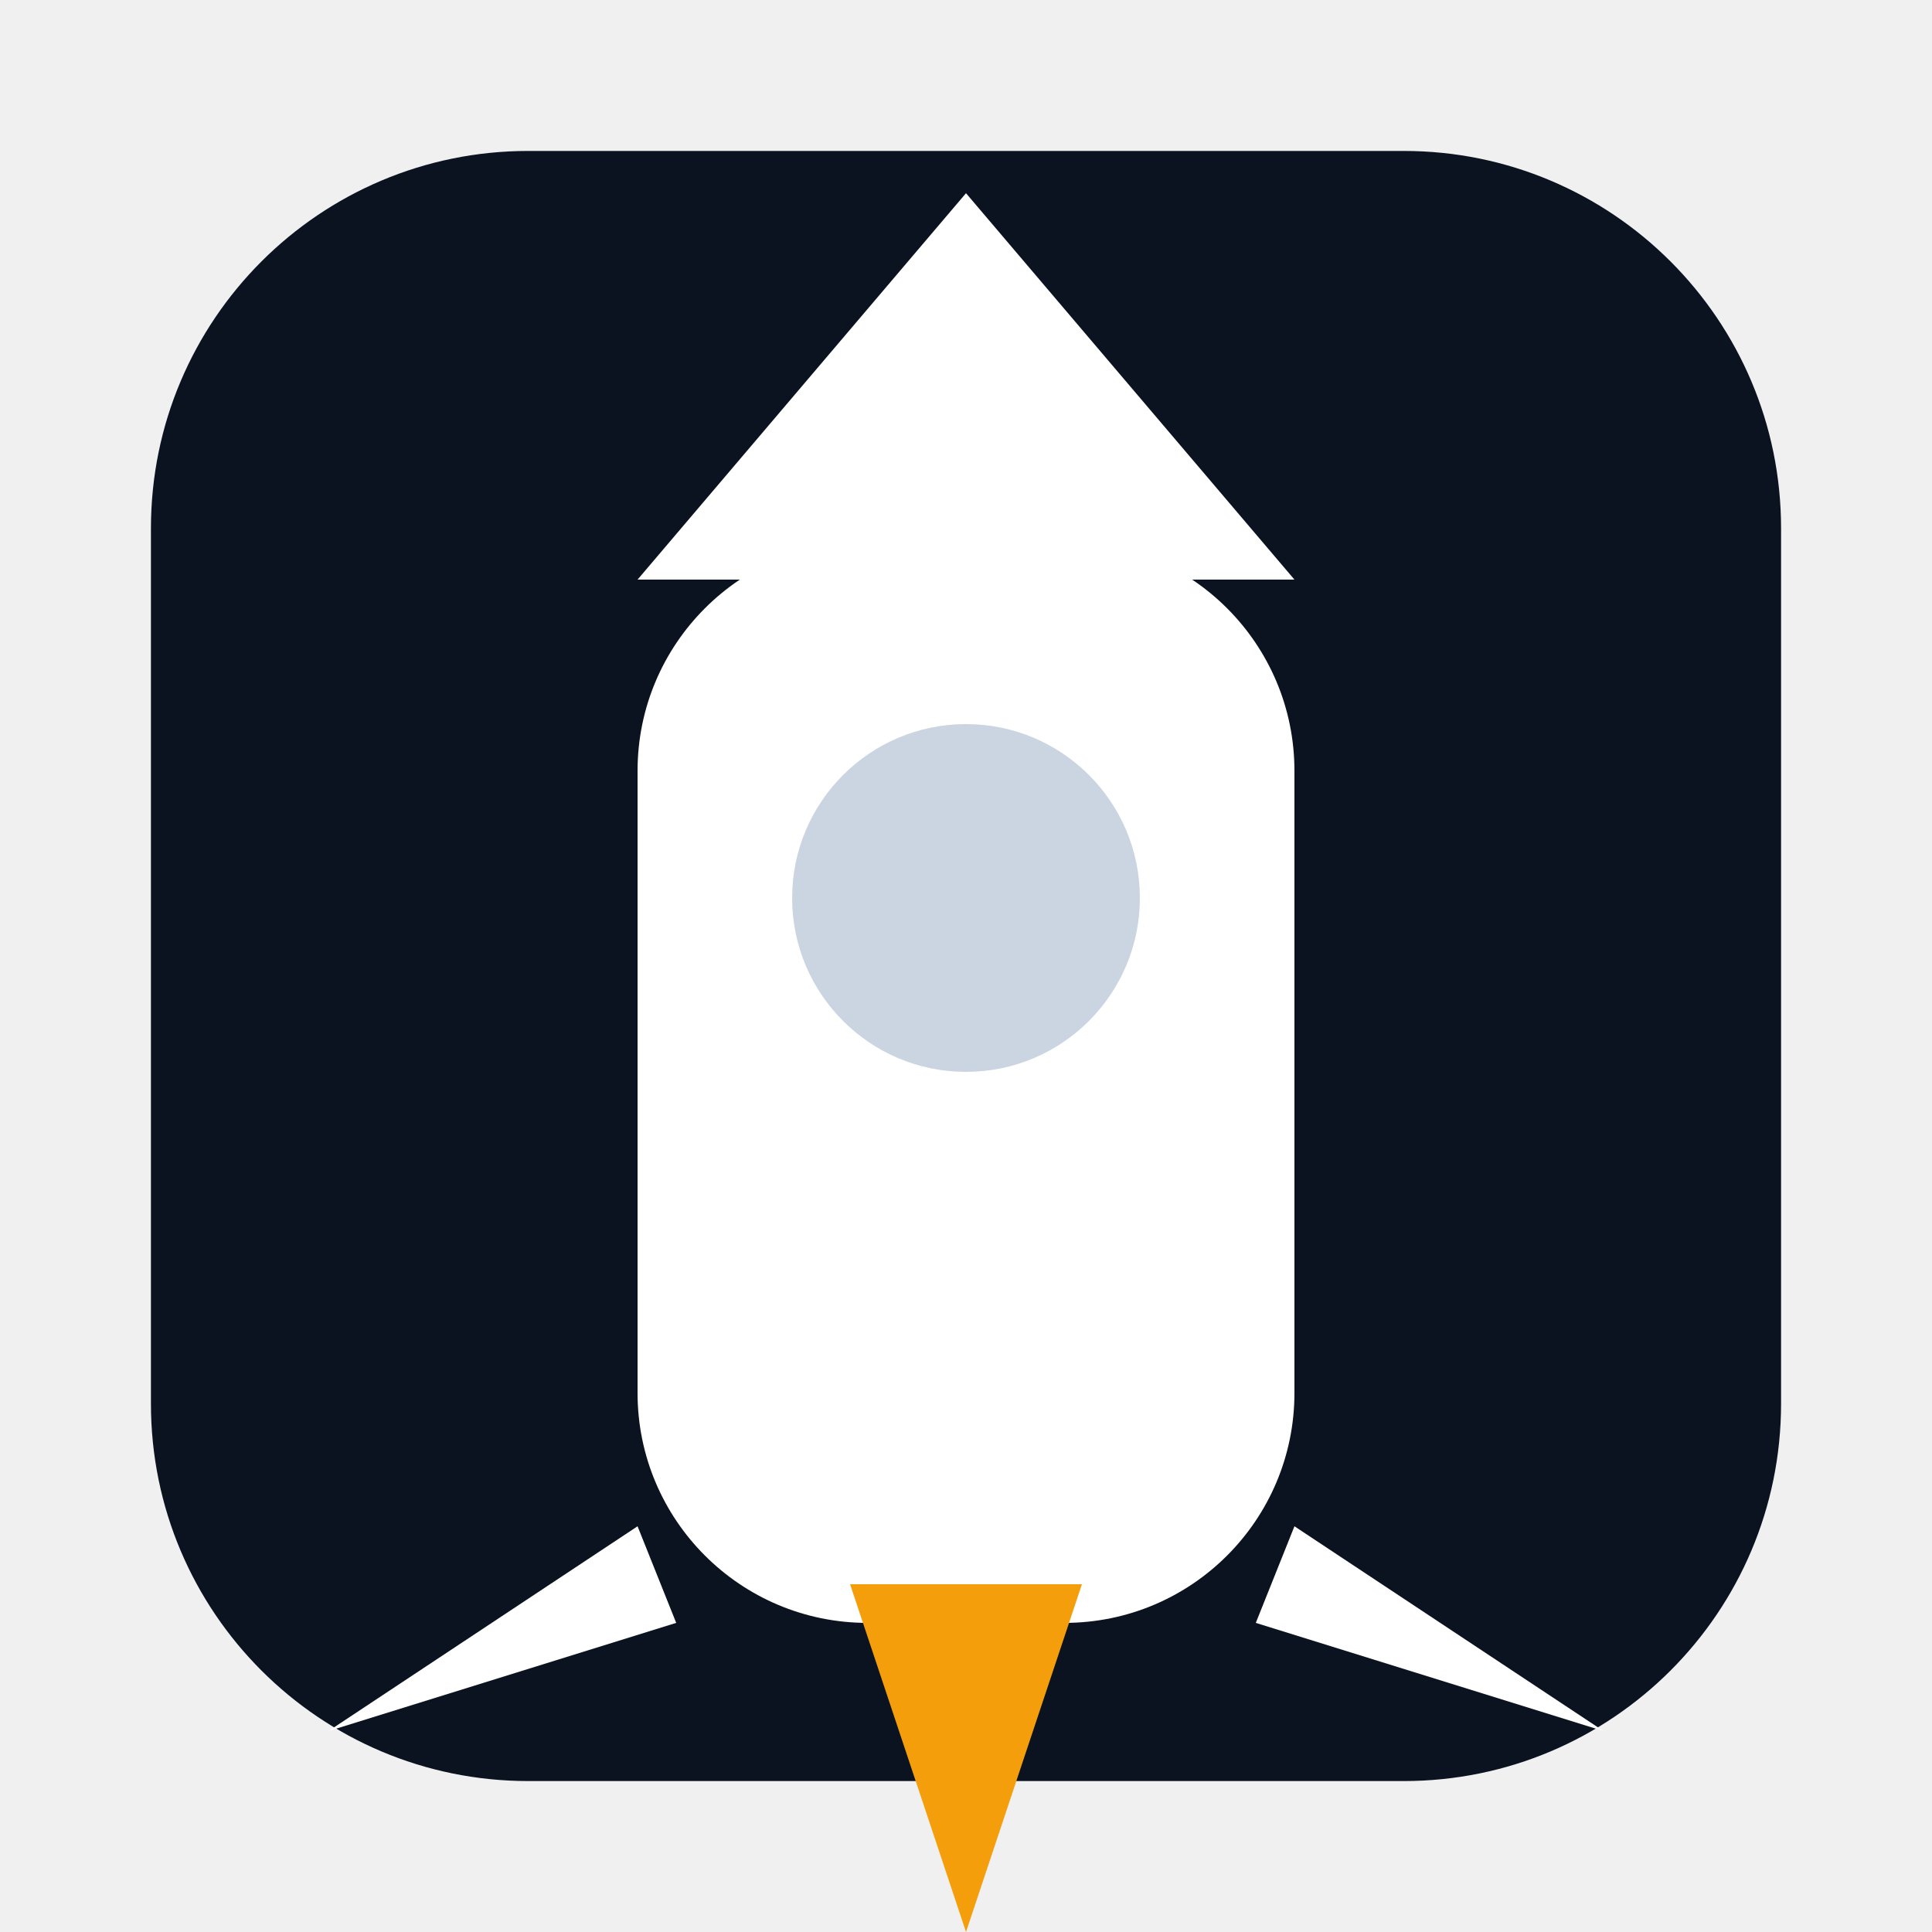
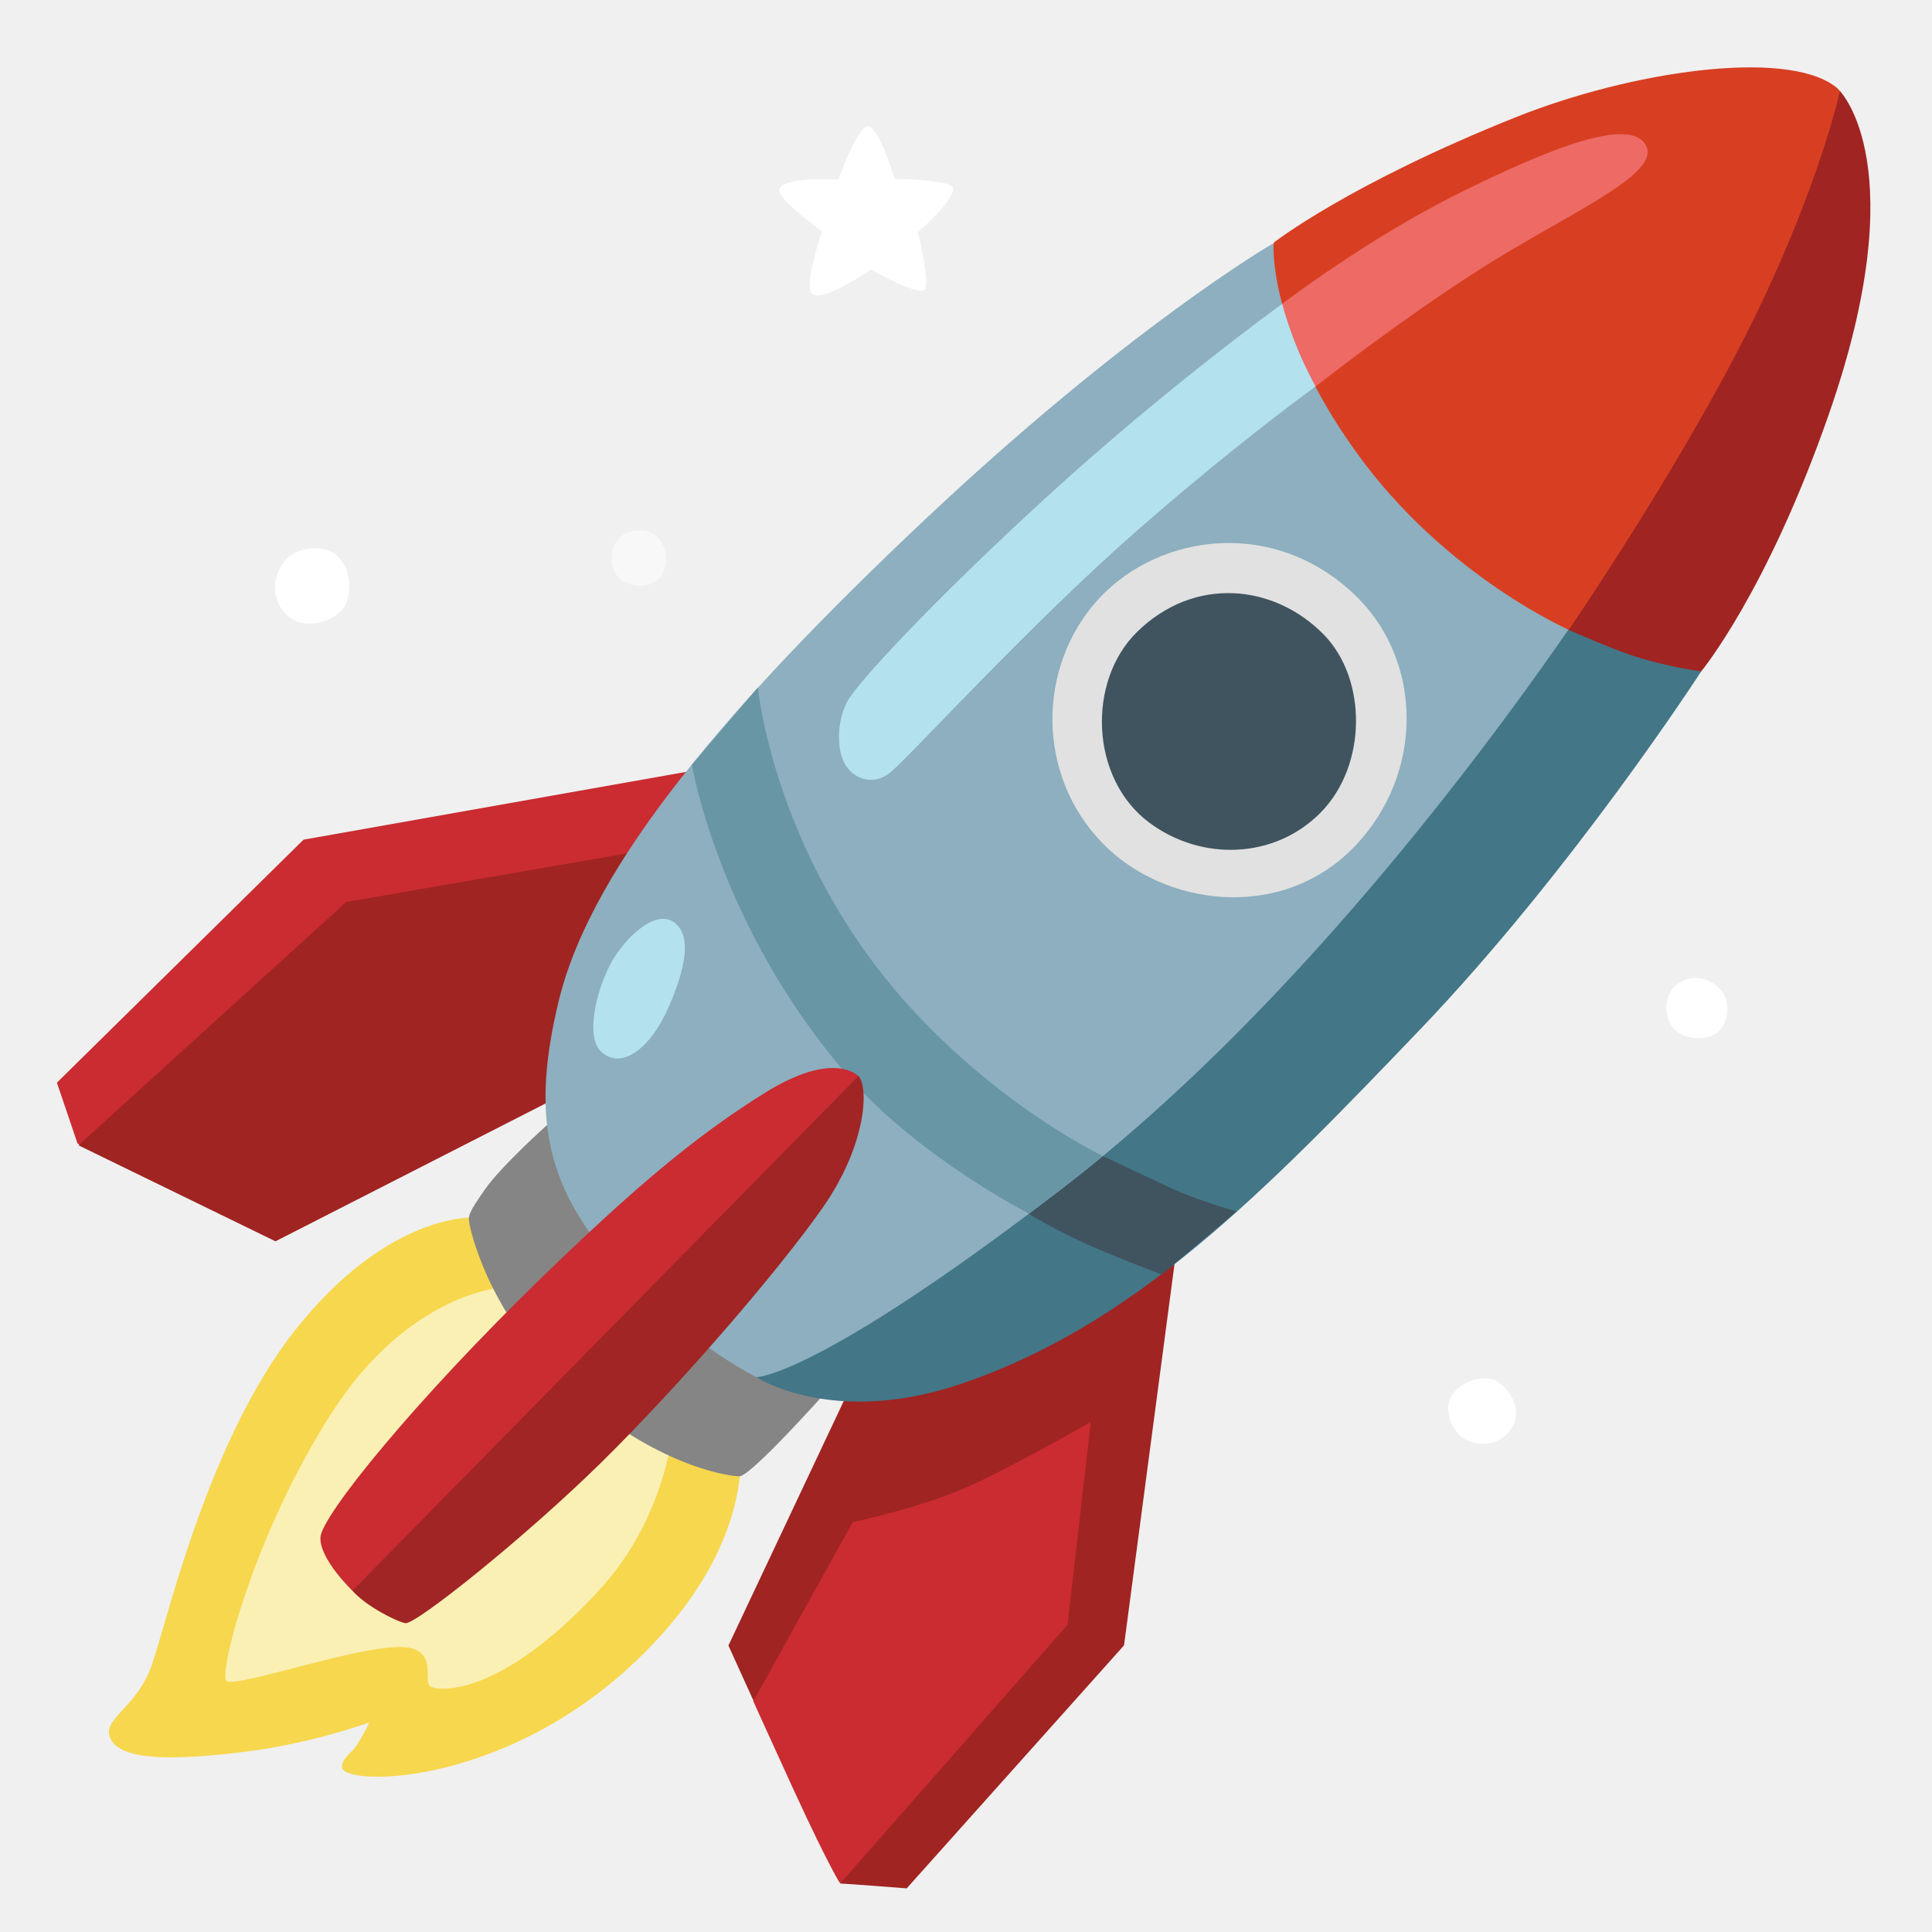
- <svg xmlns="http://www.w3.org/2000/svg" width="128" height="128" viewBox="0 0 128 128">
-   <defs>
-     <style>
-       .bg { fill: #0b1220; }
-       .rocket { fill: #ffffff; }
-       .window { fill: #cbd5e1; }
-       .flame { fill: #f59e0b; }
-     </style>
-   </defs>
-   <rect class="bg" x="10" y="10" width="108" height="108" rx="25" ry="25" />
-   <rect class="rocket" x="42.24" y="35.84" width="43.52" height="71.68" rx="15.232" ry="15.232" />
-   <polygon class="rocket" points="64.0,12.8 42.24,38.4 85.76,38.4" />
-   <polygon class="rocket" points="42.24,101.12 21.76,114.688 44.8,107.52" />
-   <polygon class="rocket" points="85.76,101.12 106.24,114.688 83.2,107.52" />
-   <circle class="window" cx="64.0" cy="59.494" r="11.52" />
-   <polygon class="flame" points="64.0,128.0 56.32,104.96 71.68,104.96" />
+ <svg xmlns="http://www.w3.org/2000/svg" width="800px" height="800px" viewBox="0 0 128 128" aria-hidden="true" role="img" class="iconify iconify--noto" preserveAspectRatio="xMidYMid meet">
+   <path fill="#ca2c31" d="M3.77 71.73l16.34-16.1l27.82-4.93l-2.75 14.56L7.57 76.82l-2.43-1.05z" />
+   <path fill="#a02422" d="M22.94 59.76L5.2 75.88l13.05 6.36l19.81-10.11v-4.77l4.05-10.92z" />
+   <path d="M64.92 88.15l-8.57 3.72l-8.09 17.15s7.12 15.77 7.44 15.77c.32 0 4.37.32 4.37.32l14.4-16.1l3.64-27.5l-13.19 6.64z" fill="#a02422" />
+   <path d="M56.5 100.84s4.77-.97 8.17-2.59c3.4-1.62 7.6-4.04 7.6-4.04l-1.54 13.43l-15.05 17.13s-.59-.73-3.09-6.17c-1.99-4.34-2.68-5.89-2.68-5.89l6.59-11.87z" fill="#ca2c31" />
+   <path d="M31.58 80.66s-5.74-.48-12.03 7.47c-5.74 7.26-8.43 19.08-9.47 22.12s-3.53 3.66-2.7 5.05s4.42 1.31 8.85.76s8.23-1.94 8.23-1.94s-.19.48-.83 1.52c-.23.37-1.03.9-.97 1.45c.14 1.31 11.36 1.34 20.32-7.88c9.68-9.95 4.98-18.11 4.98-18.11L31.58 80.66z" fill="#f7d74d" />
+   <path d="M33.31 85.29s-6.19.33-11.31 8.28s-7.5 17.16-7.01 17.78c.48.62 10.02-2.83 12.31-2.14c1.57.48.76 2.07 1.18 2.49c.35.35 4.49.94 11.19-6.32c6.71-7.26 5.12-17.46 5.12-17.46l-11.48-2.63z" fill="#fbf0b4" />
+   <path d="M36.35 74.44s-3.11 2.77-4.22 4.36c-1.11 1.59-1.11 1.73-1.04 2.21c.07.48 1.22 5.75 6.01 10.37c5.88 5.67 11.13 6.43 11.89 6.43c.76 0 5.81-5.67 5.81-5.67l-18.45-17.7z" fill="#858585" />
+   <path d="M50.1 91.24s5.04 3.31 13.49.47c11.55-3.88 20.02-12.56 30.51-23.52c10.12-10.58 18.61-23.71 18.61-23.71l-5.95-19.93L50.1 91.24z" fill="#437687" />
+   <path d="M67.99 80.33l1.39-4.32l3.48.49s2.65 1.25 4.6 2.16c1.95.91 4.46 1.6 4.46 1.6l-4.95 4.18s-2.7-1.02-4.67-1.88c-2.22-.97-4.31-2.23-4.31-2.23z" fill="#3f545f" />
+   <path d="M84.32 16.14s-9.62 5.58-23.41 18.63c-12.43 11.76-21.64 22.4-23.87 31.45c-1.86 7.58-.87 12.18 3.36 17.15c4.47 5.26 9.71 7.87 9.71 7.87s3.94.06 20.38-12.59C91 62.86 107.43 36.42 107.43 36.42L84.32 16.14z" fill="#8dafbf" />
+   <path d="M104.18 41.84s-8.37-3.57-14.34-11.9c-5.93-8.27-5.46-13.86-5.46-13.86s4.96-3.89 16.11-8.34c7.5-2.99 17.71-4.52 21.07-2.03s-2.3 14.98-2.3 14.98l-10.31 19.96l-4.77 1.19z" fill="#d83f22" />
+   <path d="M68.17 80.4s-7.23-3.69-11.83-8.94c-8.7-9.91-10.5-20.79-10.5-20.79l4.37-5.13S51.3 57.1 60.63 67.09c6.08 6.51 12.43 9.49 12.43 9.49s-1.27 1.07-2.63 2.11c-.87.67-2.26 1.71-2.26 1.71z" fill="#6896a5" />
+   <path d="M112.71 44.48s4.34-5.23 8.45-17.02c5.74-16.44.74-21.42.74-21.42s-1.69 7.82-7.56 18.69c-4.71 8.71-10.41 17-10.41 17s3.14 1.41 4.84 1.9c2.14.62 3.94.85 3.94.85z" fill="#a02422" />
+   <path d="M39.81 69.66c1.3 1.24 3.27-.06 4.56-3.1c1.3-3.04 1.28-4.74.28-5.46c-1.24-.9-3.32 1.07-4.23 2.82c-1 1.94-1.59 4.8-.61 5.74z" fill="#b3e1ee" />
+   <path d="M84.95 20.13s-7.61 5.47-15.73 12.91c-7.45 6.83-12.39 12.17-13.07 13.41c-.72 1.33-.73 3.21-.17 4.17s1.8 1.46 2.93.62c1.13-.85 9.18-9.75 16.45-16.11c6.65-5.82 11.78-9.51 11.78-9.51s2.08-3.68 1.74-4.52c-.34-.85-3.93-.97-3.93-.97z" fill="#b3e1ee" />
+   <path d="M84.95 20.13s5.62-4.31 11.74-7.34c5.69-2.82 11.35-5.17 12.37-3.13c.97 1.94-5.37 4.58-10.95 8.14c-5.58 3.56-10.95 7.81-10.95 7.81s-.82-1.5-1.35-2.89a23.7 23.7 0 0 1-.86-2.59z" fill="#ed6a65" />
+   <path d="M89.59 39.25c-5.57-5.13-13.32-3.75-17.14.81c-3.92 4.7-3.63 11.88 1 16.2c4.21 3.92 12.04 4.81 16.76-.69c4.2-4.88 3.94-12.13-.62-16.32z" fill="#e1e1e1" />
+   <path d="M75.33 41.87c-3.31 3.25-3.13 9.69.81 12.63c3.44 2.57 8.32 2.44 11.38-.69c3.06-3.13 3.06-8.82.19-11.76c-3.3-3.37-8.59-3.9-12.38-.18z" fill="#3f545f" />
+   <path d="M50 76.89s6.19-6.28 6.87-5.6c.68.68.59 4.49-2.37 8.73c-2.97 4.24-9.5 11.79-14.67 16.88c-5.1 5.01-12.29 10.74-12.97 10.64c-.53-.08-2.68-1.15-3.54-2.19c-.84-1.03 1.67-5.9 2.68-7.51c1.02-1.61 24-20.95 24-20.95z" fill="#a02524" />
+   <path d="M21.23 101.85c-.08 1.44 2.12 3.54 2.12 3.54L56.87 71.3s-1.57-1.77-6.19 1.1c-4.66 2.9-8.74 6.38-14.76 12.21c-8.39 8.14-14.61 15.8-14.69 17.24z" fill="#ca2c31" />
+   <path d="M19.06 36.95c-1.11 1.11-1.16 2.89.08 3.91c1.1.91 2.89.32 3.56-.5s.59-2.6-.3-3.48c-.89-.89-2.66-.6-3.34.07z" fill="#ffffff" />
+   <path d="M41.02 35.65c-.84.93-.57 2.31.21 2.82s1.95.46 2.52-.24c.51-.63.57-1.89-.21-2.67c-.68-.67-1.98-.51-2.52.09z" opacity=".5" fill="#ffffff" />
+   <path d="M55.55 11.89s1.22-3.48 1.94-3.52c.73-.04 1.78 3.48 1.78 3.48s3.61.04 3.85.57c.31.68-2.31 2.96-2.31 2.96s.85 3.4.45 3.81c-.45.45-3.56-1.34-3.56-1.34s-3.2 2.23-3.89 1.62c-.6-.53.65-4.13.65-4.13s-3-2.19-2.84-2.8c.23-.86 3.93-.65 3.93-.65z" fill="#ffffff" />
+   <path d="M97.01 95.33c1.21.67 2.73.29 3.29-1c.51-1.15-.43-2.52-1.28-2.89c-.85-.37-2.34.12-2.88 1.09c-.53.96.14 2.4.87 2.8z" fill="#ffffff" />
+   <path d="M114.19 65.84c-.69-1.07-2.18-1.42-3.15-.56c-.94.84-.71 2.16-.18 2.83c.53.67 1.95.92 2.81.37s.94-2 .52-2.64z" fill="#ffffff" />
</svg>
